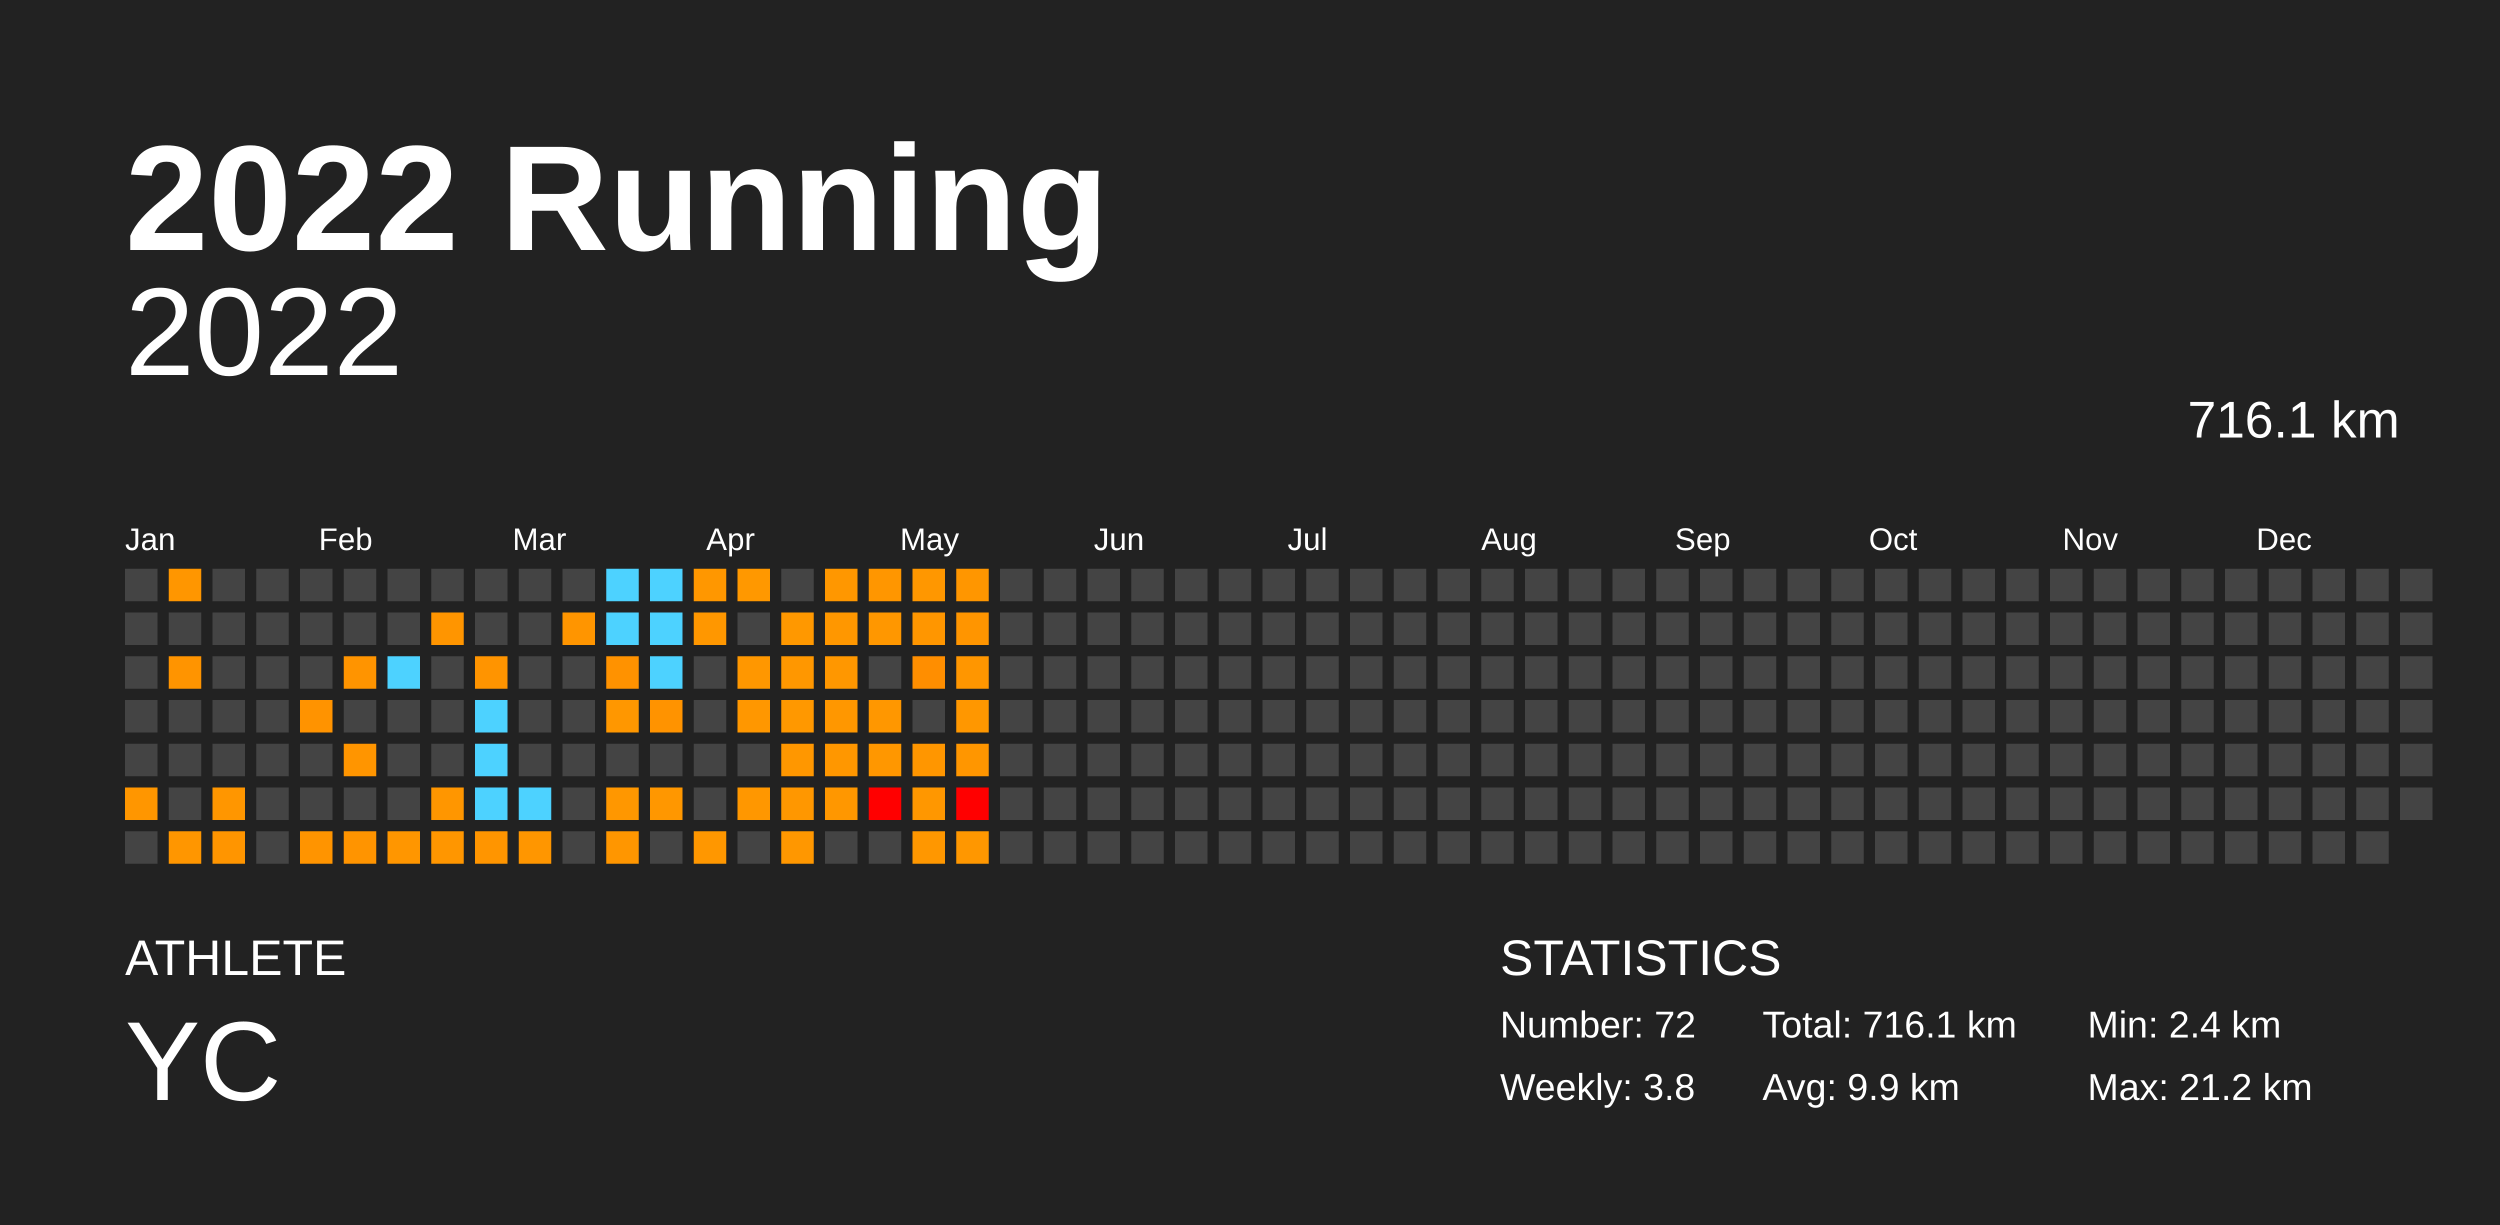
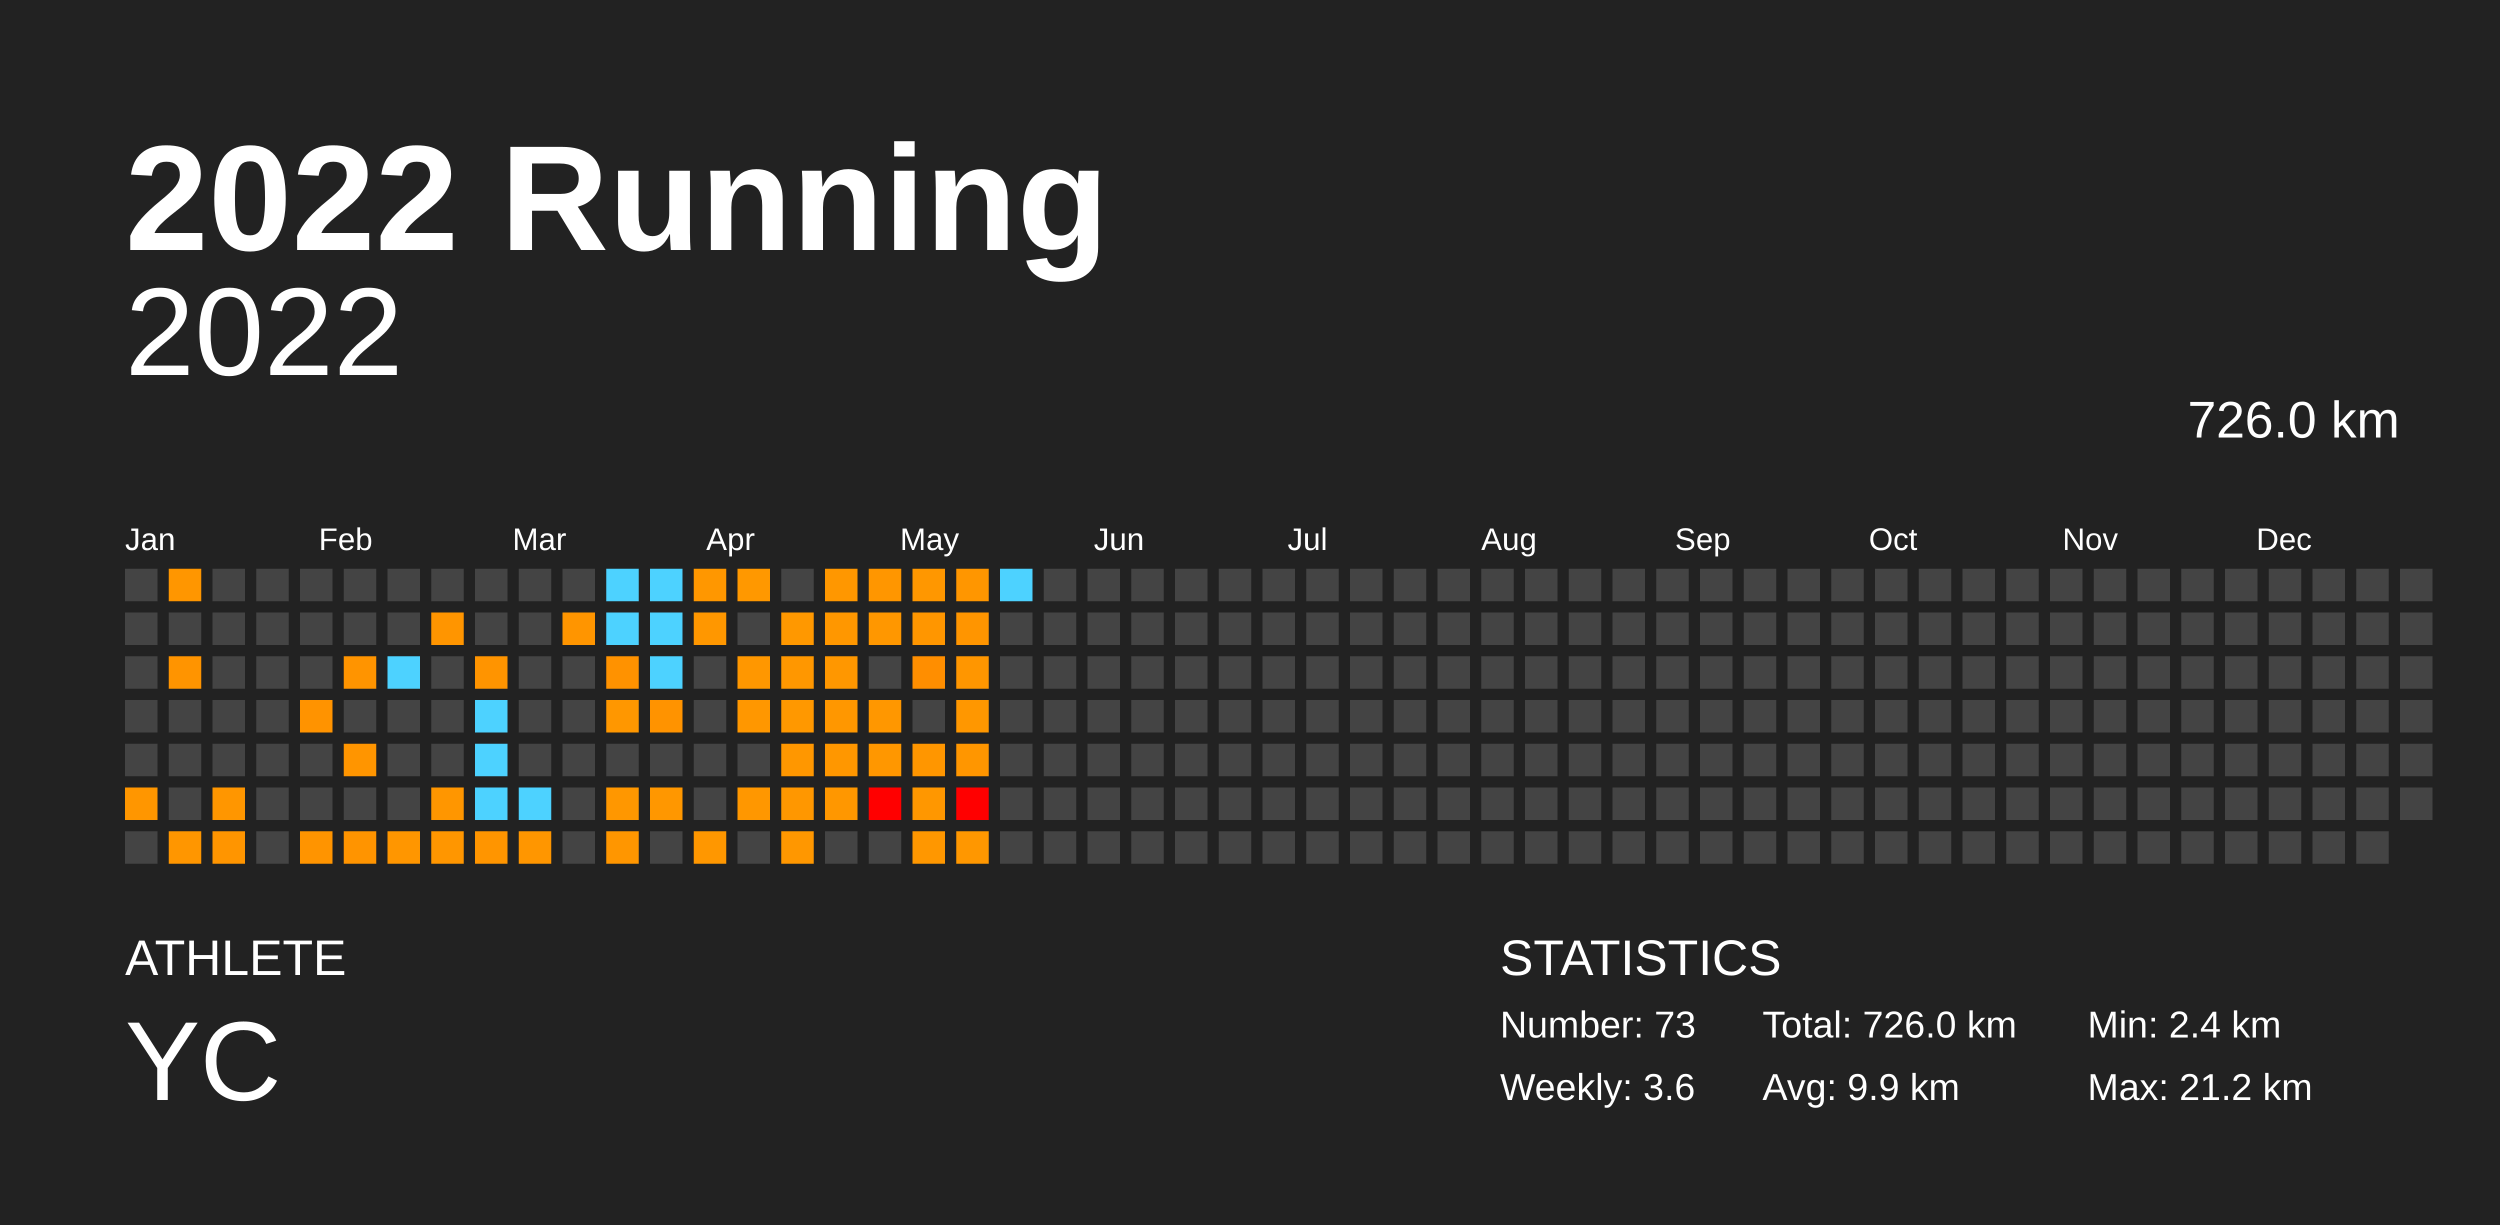
<svg xmlns="http://www.w3.org/2000/svg" baseProfile="full" height="98mm" version="1.1" viewBox="0,0,200,98" width="200mm">
  <defs />
  <rect fill="#222222" height="98" width="200" x="0" y="0" />
  <text fill="#FFFFFF" style="font-size:12px; font-family:Arial; font-weight:bold;" x="10" y="20">2022 Running</text>
  <text fill="#FFFFFF" style="font-size:4px; font-family:Arial" x="10" y="78">ATHLETE</text>
  <text fill="#FFFFFF" style="font-size:9px; font-family:Arial" x="10" y="88">YC</text>
  <text fill="#FFFFFF" style="font-size:4px; font-family:Arial" x="120" y="78">STATISTICS</text>
-   <text fill="#FFFFFF" style="font-size:3px; font-family:Arial" x="120" y="83">Number: 72</text>
-   <text fill="#FFFFFF" style="font-size:3px; font-family:Arial" x="120" y="88">Weekly: 3.8</text>
-   <text fill="#FFFFFF" style="font-size:3px; font-family:Arial" x="141" y="83">Total: 716.1 km</text>
+   <text fill="#FFFFFF" style="font-size:3px; font-family:Arial" x="120" y="83">Number: 73</text>
+   <text fill="#FFFFFF" style="font-size:3px; font-family:Arial" x="120" y="88">Weekly: 3.6</text>
+   <text fill="#FFFFFF" style="font-size:3px; font-family:Arial" x="141" y="83">Total: 726.0 km</text>
  <text fill="#FFFFFF" style="font-size:3px; font-family:Arial" x="141" y="88">Avg: 9.9 km</text>
  <text fill="#FFFFFF" style="font-size:3px; font-family:Arial" x="167" y="83">Min: 2.4 km</text>
  <text fill="#FFFFFF" style="font-size:3px; font-family:Arial" x="167" y="88">Max: 21.2 km</text>
  <text alignment-baseline="hanging" fill="#FFFFFF" style="font-size:10.0px; font-family:Arial;" x="10" y="30">2022</text>
-   <text alignment-baseline="hanging" fill="#FFFFFF" style="font-size:4.125px; font-family:Arial;" x="175" y="35">716.1 km</text>
+   <text alignment-baseline="hanging" fill="#FFFFFF" style="font-size:4.125px; font-family:Arial;" x="175" y="35">726.0 km</text>
  <text fill="#FFFFFF" style="font-size:2.5px; font-family:Arial" x="10.0" y="44">Jan</text>
  <text fill="#FFFFFF" style="font-size:2.5px; font-family:Arial" x="25.5" y="44">Feb</text>
  <text fill="#FFFFFF" style="font-size:2.5px; font-family:Arial" x="41.0" y="44">Mar</text>
  <text fill="#FFFFFF" style="font-size:2.5px; font-family:Arial" x="56.5" y="44">Apr</text>
  <text fill="#FFFFFF" style="font-size:2.5px; font-family:Arial" x="72.0" y="44">May</text>
  <text fill="#FFFFFF" style="font-size:2.5px; font-family:Arial" x="87.5" y="44">Jun</text>
  <text fill="#FFFFFF" style="font-size:2.5px; font-family:Arial" x="103.0" y="44">Jul</text>
  <text fill="#FFFFFF" style="font-size:2.5px; font-family:Arial" x="118.5" y="44">Aug</text>
  <text fill="#FFFFFF" style="font-size:2.5px; font-family:Arial" x="134.0" y="44">Sep</text>
  <text fill="#FFFFFF" style="font-size:2.5px; font-family:Arial" x="149.5" y="44">Oct</text>
  <text fill="#FFFFFF" style="font-size:2.5px; font-family:Arial" x="165.0" y="44">Nov</text>
  <text fill="#FFFFFF" style="font-size:2.5px; font-family:Arial" x="180.5" y="44">Dec</text>
  <rect fill="#444444" height="2.6" width="2.6" x="10.0" y="45.5" />
  <rect fill="#444444" height="2.6" width="2.6" x="10.0" y="49.0" />
  <rect fill="#444444" height="2.6" width="2.6" x="10.0" y="52.5" />
  <rect fill="#444444" height="2.6" width="2.6" x="10.0" y="56.0" />
  <rect fill="#444444" height="2.6" width="2.6" x="10.0" y="59.5" />
  <rect fill="#ff9600" height="2.6" width="2.6" x="10.0" y="63.0" />
  <rect fill="#444444" height="2.6" width="2.6" x="10.0" y="66.5" />
  <rect fill="#ff9600" height="2.6" width="2.6" x="13.5" y="45.5" />
  <rect fill="#444444" height="2.6" width="2.6" x="13.5" y="49.0" />
  <rect fill="#ff9400" height="2.6" width="2.6" x="13.5" y="52.5" />
  <rect fill="#444444" height="2.6" width="2.6" x="13.5" y="56.0" />
  <rect fill="#444444" height="2.6" width="2.6" x="13.5" y="59.5" />
  <rect fill="#444444" height="2.6" width="2.6" x="13.5" y="63.0" />
  <rect fill="#ff9600" height="2.6" width="2.6" x="13.5" y="66.5" />
  <rect fill="#444444" height="2.6" width="2.6" x="17.0" y="45.5" />
  <rect fill="#444444" height="2.6" width="2.6" x="17.0" y="49.0" />
  <rect fill="#444444" height="2.6" width="2.6" x="17.0" y="52.5" />
  <rect fill="#444444" height="2.6" width="2.6" x="17.0" y="56.0" />
  <rect fill="#444444" height="2.6" width="2.6" x="17.0" y="59.5" />
  <rect fill="#ff9600" height="2.6" width="2.6" x="17.0" y="63.0" />
  <rect fill="#ff9500" height="2.6" width="2.6" x="17.0" y="66.5" />
  <rect fill="#444444" height="2.6" width="2.6" x="20.5" y="45.5" />
  <rect fill="#444444" height="2.6" width="2.6" x="20.5" y="49.0" />
  <rect fill="#444444" height="2.6" width="2.6" x="20.5" y="52.5" />
  <rect fill="#444444" height="2.6" width="2.6" x="20.5" y="56.0" />
  <rect fill="#444444" height="2.6" width="2.6" x="20.5" y="59.5" />
  <rect fill="#444444" height="2.6" width="2.6" x="20.5" y="63.0" />
  <rect fill="#444444" height="2.6" width="2.6" x="20.5" y="66.5" />
  <rect fill="#444444" height="2.6" width="2.6" x="24.0" y="45.5" />
  <rect fill="#444444" height="2.6" width="2.6" x="24.0" y="49.0" />
  <rect fill="#444444" height="2.6" width="2.6" x="24.0" y="52.5" />
  <rect fill="#ff9300" height="2.6" width="2.6" x="24.0" y="56.0" />
  <rect fill="#444444" height="2.6" width="2.6" x="24.0" y="59.5" />
  <rect fill="#444444" height="2.6" width="2.6" x="24.0" y="63.0" />
  <rect fill="#ff9400" height="2.6" width="2.6" x="24.0" y="66.5" />
  <rect fill="#444444" height="2.6" width="2.6" x="27.5" y="45.5" />
  <rect fill="#444444" height="2.6" width="2.6" x="27.5" y="49.0" />
  <rect fill="#ff9400" height="2.6" width="2.6" x="27.5" y="52.5" />
  <rect fill="#444444" height="2.6" width="2.6" x="27.5" y="56.0" />
  <rect fill="#ff9500" height="2.6" width="2.6" x="27.5" y="59.5" />
  <rect fill="#444444" height="2.6" width="2.6" x="27.5" y="63.0" />
  <rect fill="#ff9400" height="2.6" width="2.6" x="27.5" y="66.5" />
  <rect fill="#444444" height="2.6" width="2.6" x="31.0" y="45.5" />
  <rect fill="#444444" height="2.6" width="2.6" x="31.0" y="49.0" />
  <rect fill="#4dd2ff" height="2.6" width="2.6" x="31.0" y="52.5" />
  <rect fill="#444444" height="2.6" width="2.6" x="31.0" y="56.0" />
  <rect fill="#444444" height="2.6" width="2.6" x="31.0" y="59.5" />
  <rect fill="#444444" height="2.6" width="2.6" x="31.0" y="63.0" />
  <rect fill="#ff9600" height="2.6" width="2.6" x="31.0" y="66.5" />
  <rect fill="#444444" height="2.6" width="2.6" x="34.5" y="45.5" />
  <rect fill="#ff9500" height="2.6" width="2.6" x="34.5" y="49.0" />
  <rect fill="#444444" height="2.6" width="2.6" x="34.5" y="52.5" />
  <rect fill="#444444" height="2.6" width="2.6" x="34.5" y="56.0" />
  <rect fill="#444444" height="2.6" width="2.6" x="34.5" y="59.5" />
  <rect fill="#ff9600" height="2.6" width="2.6" x="34.5" y="63.0" />
  <rect fill="#ff9600" height="2.6" width="2.6" x="34.5" y="66.5" />
  <rect fill="#444444" height="2.6" width="2.6" x="38.0" y="45.5" />
  <rect fill="#444444" height="2.6" width="2.6" x="38.0" y="49.0" />
  <rect fill="#ff9400" height="2.6" width="2.6" x="38.0" y="52.5" />
  <rect fill="#4dd2ff" height="2.6" width="2.6" x="38.0" y="56.0" />
  <rect fill="#4dd2ff" height="2.6" width="2.6" x="38.0" y="59.5" />
  <rect fill="#4dd2ff" height="2.6" width="2.6" x="38.0" y="63.0" />
  <rect fill="#ff9500" height="2.6" width="2.6" x="38.0" y="66.5" />
  <rect fill="#444444" height="2.6" width="2.6" x="41.5" y="45.5" />
  <rect fill="#444444" height="2.6" width="2.6" x="41.5" y="49.0" />
  <rect fill="#444444" height="2.6" width="2.6" x="41.5" y="52.5" />
  <rect fill="#444444" height="2.6" width="2.6" x="41.5" y="56.0" />
  <rect fill="#444444" height="2.6" width="2.6" x="41.5" y="59.5" />
  <rect fill="#4dd2ff" height="2.6" width="2.6" x="41.5" y="63.0" />
  <rect fill="#ff9600" height="2.6" width="2.6" x="41.5" y="66.5" />
  <rect fill="#444444" height="2.6" width="2.6" x="45.0" y="45.5" />
  <rect fill="#ff9500" height="2.6" width="2.6" x="45.0" y="49.0" />
  <rect fill="#444444" height="2.6" width="2.6" x="45.0" y="52.5" />
  <rect fill="#444444" height="2.6" width="2.6" x="45.0" y="56.0" />
  <rect fill="#444444" height="2.6" width="2.6" x="45.0" y="59.5" />
  <rect fill="#444444" height="2.6" width="2.6" x="45.0" y="63.0" />
  <rect fill="#444444" height="2.6" width="2.6" x="45.0" y="66.5" />
  <rect fill="#4dd2ff" height="2.6" width="2.6" x="48.5" y="45.5" />
  <rect fill="#4dd2ff" height="2.6" width="2.6" x="48.5" y="49.0" />
  <rect fill="#ff9200" height="2.6" width="2.6" x="48.5" y="52.5" />
  <rect fill="#ff9700" height="2.6" width="2.6" x="48.5" y="56.0" />
  <rect fill="#444444" height="2.6" width="2.6" x="48.5" y="59.5" />
  <rect fill="#ff9700" height="2.6" width="2.6" x="48.5" y="63.0" />
  <rect fill="#ff9600" height="2.6" width="2.6" x="48.5" y="66.5" />
  <rect fill="#4dd2ff" height="2.6" width="2.6" x="52.0" y="45.5" />
  <rect fill="#4dd2ff" height="2.6" width="2.6" x="52.0" y="49.0" />
  <rect fill="#4dd2ff" height="2.6" width="2.6" x="52.0" y="52.5" />
  <rect fill="#ff9300" height="2.6" width="2.6" x="52.0" y="56.0" />
  <rect fill="#444444" height="2.6" width="2.6" x="52.0" y="59.5" />
  <rect fill="#ff9700" height="2.6" width="2.6" x="52.0" y="63.0" />
  <rect fill="#444444" height="2.6" width="2.6" x="52.0" y="66.5" />
  <rect fill="#ff9700" height="2.6" width="2.6" x="55.5" y="45.5" />
  <rect fill="#ff9700" height="2.6" width="2.6" x="55.5" y="49.0" />
  <rect fill="#444444" height="2.6" width="2.6" x="55.5" y="52.5" />
  <rect fill="#444444" height="2.6" width="2.6" x="55.5" y="56.0" />
  <rect fill="#444444" height="2.6" width="2.6" x="55.5" y="59.5" />
  <rect fill="#444444" height="2.6" width="2.6" x="55.5" y="63.0" />
  <rect fill="#ff9700" height="2.6" width="2.6" x="55.5" y="66.5" />
  <rect fill="#ff9800" height="2.6" width="2.6" x="59.0" y="45.5" />
  <rect fill="#444444" height="2.6" width="2.6" x="59.0" y="49.0" />
  <rect fill="#ff9700" height="2.6" width="2.6" x="59.0" y="52.5" />
  <rect fill="#ff9700" height="2.6" width="2.6" x="59.0" y="56.0" />
  <rect fill="#444444" height="2.6" width="2.6" x="59.0" y="59.5" />
  <rect fill="#ff9700" height="2.6" width="2.6" x="59.0" y="63.0" />
  <rect fill="#444444" height="2.6" width="2.6" x="59.0" y="66.5" />
  <rect fill="#444444" height="2.6" width="2.6" x="62.5" y="45.5" />
  <rect fill="#ff9800" height="2.6" width="2.6" x="62.5" y="49.0" />
  <rect fill="#ff9700" height="2.6" width="2.6" x="62.5" y="52.5" />
  <rect fill="#ff9800" height="2.6" width="2.6" x="62.5" y="56.0" />
  <rect fill="#ff9700" height="2.6" width="2.6" x="62.5" y="59.5" />
  <rect fill="#ff9700" height="2.6" width="2.6" x="62.5" y="63.0" />
  <rect fill="#ff9700" height="2.6" width="2.6" x="62.5" y="66.5" />
  <rect fill="#ff9700" height="2.6" width="2.6" x="66.0" y="45.5" />
  <rect fill="#ff9700" height="2.6" width="2.6" x="66.0" y="49.0" />
  <rect fill="#ff9700" height="2.6" width="2.6" x="66.0" y="52.5" />
  <rect fill="#ff9700" height="2.6" width="2.6" x="66.0" y="56.0" />
  <rect fill="#ff9700" height="2.6" width="2.6" x="66.0" y="59.5" />
  <rect fill="#ff9700" height="2.6" width="2.6" x="66.0" y="63.0" />
  <rect fill="#444444" height="2.6" width="2.6" x="66.0" y="66.5" />
  <rect fill="#ff9600" height="2.6" width="2.6" x="69.5" y="45.5" />
  <rect fill="#ff9700" height="2.6" width="2.6" x="69.5" y="49.0" />
  <rect fill="#444444" height="2.6" width="2.6" x="69.5" y="52.5" />
  <rect fill="#ff9700" height="2.6" width="2.6" x="69.5" y="56.0" />
  <rect fill="#ff9700" height="2.6" width="2.6" x="69.5" y="59.5" />
  <rect fill="red" height="2.6" width="2.6" x="69.5" y="63.0" />
  <rect fill="#444444" height="2.6" width="2.6" x="69.5" y="66.5" />
  <rect fill="#ff9700" height="2.6" width="2.6" x="73.0" y="45.5" />
  <rect fill="#ff9600" height="2.6" width="2.6" x="73.0" y="49.0" />
  <rect fill="#ff8e00" height="2.6" width="2.6" x="73.0" y="52.5" />
  <rect fill="#444444" height="2.6" width="2.6" x="73.0" y="56.0" />
  <rect fill="#ff9600" height="2.6" width="2.6" x="73.0" y="59.5" />
  <rect fill="#ff9700" height="2.6" width="2.6" x="73.0" y="63.0" />
  <rect fill="#ff9700" height="2.6" width="2.6" x="73.0" y="66.5" />
  <rect fill="#ff9600" height="2.6" width="2.6" x="76.5" y="45.5" />
  <rect fill="#ff9500" height="2.6" width="2.6" x="76.5" y="49.0" />
  <rect fill="#ff9600" height="2.6" width="2.6" x="76.5" y="52.5" />
  <rect fill="#ff9700" height="2.6" width="2.6" x="76.5" y="56.0" />
  <rect fill="#ff9600" height="2.6" width="2.6" x="76.5" y="59.5" />
  <rect fill="red" height="2.6" width="2.6" x="76.5" y="63.0" />
  <rect fill="#ff9700" height="2.6" width="2.6" x="76.5" y="66.5" />
-   <rect fill="#444444" height="2.6" width="2.6" x="80.0" y="45.5" />
+   <rect fill="#4dd2ff" height="2.6" width="2.6" x="80.0" y="45.5" />
  <rect fill="#444444" height="2.6" width="2.6" x="80.0" y="49.0" />
  <rect fill="#444444" height="2.6" width="2.6" x="80.0" y="52.5" />
  <rect fill="#444444" height="2.6" width="2.6" x="80.0" y="56.0" />
  <rect fill="#444444" height="2.6" width="2.6" x="80.0" y="59.5" />
  <rect fill="#444444" height="2.6" width="2.6" x="80.0" y="63.0" />
  <rect fill="#444444" height="2.6" width="2.6" x="80.0" y="66.5" />
  <rect fill="#444444" height="2.6" width="2.6" x="83.5" y="45.5" />
  <rect fill="#444444" height="2.6" width="2.6" x="83.5" y="49.0" />
  <rect fill="#444444" height="2.6" width="2.6" x="83.5" y="52.5" />
  <rect fill="#444444" height="2.6" width="2.6" x="83.5" y="56.0" />
  <rect fill="#444444" height="2.6" width="2.6" x="83.5" y="59.5" />
  <rect fill="#444444" height="2.6" width="2.6" x="83.5" y="63.0" />
  <rect fill="#444444" height="2.6" width="2.6" x="83.5" y="66.5" />
  <rect fill="#444444" height="2.6" width="2.6" x="87.0" y="45.5" />
  <rect fill="#444444" height="2.6" width="2.6" x="87.0" y="49.0" />
  <rect fill="#444444" height="2.6" width="2.6" x="87.0" y="52.5" />
  <rect fill="#444444" height="2.6" width="2.6" x="87.0" y="56.0" />
  <rect fill="#444444" height="2.6" width="2.6" x="87.0" y="59.5" />
  <rect fill="#444444" height="2.6" width="2.6" x="87.0" y="63.0" />
  <rect fill="#444444" height="2.6" width="2.6" x="87.0" y="66.5" />
  <rect fill="#444444" height="2.6" width="2.6" x="90.5" y="45.5" />
  <rect fill="#444444" height="2.6" width="2.6" x="90.5" y="49.0" />
  <rect fill="#444444" height="2.6" width="2.6" x="90.5" y="52.5" />
  <rect fill="#444444" height="2.6" width="2.6" x="90.5" y="56.0" />
  <rect fill="#444444" height="2.6" width="2.6" x="90.5" y="59.5" />
  <rect fill="#444444" height="2.6" width="2.6" x="90.5" y="63.0" />
  <rect fill="#444444" height="2.6" width="2.6" x="90.5" y="66.5" />
  <rect fill="#444444" height="2.6" width="2.6" x="94.0" y="45.5" />
  <rect fill="#444444" height="2.6" width="2.6" x="94.0" y="49.0" />
  <rect fill="#444444" height="2.6" width="2.6" x="94.0" y="52.5" />
  <rect fill="#444444" height="2.6" width="2.6" x="94.0" y="56.0" />
  <rect fill="#444444" height="2.6" width="2.6" x="94.0" y="59.5" />
  <rect fill="#444444" height="2.6" width="2.6" x="94.0" y="63.0" />
  <rect fill="#444444" height="2.6" width="2.6" x="94.0" y="66.5" />
  <rect fill="#444444" height="2.6" width="2.6" x="97.5" y="45.5" />
  <rect fill="#444444" height="2.6" width="2.6" x="97.5" y="49.0" />
  <rect fill="#444444" height="2.6" width="2.6" x="97.5" y="52.5" />
  <rect fill="#444444" height="2.6" width="2.6" x="97.5" y="56.0" />
  <rect fill="#444444" height="2.6" width="2.6" x="97.5" y="59.5" />
  <rect fill="#444444" height="2.6" width="2.6" x="97.5" y="63.0" />
  <rect fill="#444444" height="2.6" width="2.6" x="97.5" y="66.5" />
  <rect fill="#444444" height="2.6" width="2.6" x="101.0" y="45.5" />
  <rect fill="#444444" height="2.6" width="2.6" x="101.0" y="49.0" />
  <rect fill="#444444" height="2.6" width="2.6" x="101.0" y="52.5" />
  <rect fill="#444444" height="2.6" width="2.6" x="101.0" y="56.0" />
  <rect fill="#444444" height="2.6" width="2.6" x="101.0" y="59.5" />
  <rect fill="#444444" height="2.6" width="2.6" x="101.0" y="63.0" />
  <rect fill="#444444" height="2.6" width="2.6" x="101.0" y="66.5" />
  <rect fill="#444444" height="2.6" width="2.6" x="104.5" y="45.5" />
  <rect fill="#444444" height="2.6" width="2.6" x="104.5" y="49.0" />
  <rect fill="#444444" height="2.6" width="2.6" x="104.5" y="52.5" />
  <rect fill="#444444" height="2.6" width="2.6" x="104.5" y="56.0" />
  <rect fill="#444444" height="2.6" width="2.6" x="104.5" y="59.5" />
  <rect fill="#444444" height="2.6" width="2.6" x="104.5" y="63.0" />
  <rect fill="#444444" height="2.6" width="2.6" x="104.5" y="66.5" />
  <rect fill="#444444" height="2.6" width="2.6" x="108.0" y="45.5" />
  <rect fill="#444444" height="2.6" width="2.6" x="108.0" y="49.0" />
  <rect fill="#444444" height="2.6" width="2.6" x="108.0" y="52.5" />
  <rect fill="#444444" height="2.6" width="2.6" x="108.0" y="56.0" />
  <rect fill="#444444" height="2.6" width="2.6" x="108.0" y="59.5" />
  <rect fill="#444444" height="2.6" width="2.6" x="108.0" y="63.0" />
  <rect fill="#444444" height="2.6" width="2.6" x="108.0" y="66.5" />
  <rect fill="#444444" height="2.6" width="2.6" x="111.5" y="45.5" />
  <rect fill="#444444" height="2.6" width="2.6" x="111.5" y="49.0" />
  <rect fill="#444444" height="2.6" width="2.6" x="111.5" y="52.5" />
  <rect fill="#444444" height="2.6" width="2.6" x="111.5" y="56.0" />
  <rect fill="#444444" height="2.6" width="2.6" x="111.5" y="59.5" />
  <rect fill="#444444" height="2.6" width="2.6" x="111.5" y="63.0" />
  <rect fill="#444444" height="2.6" width="2.6" x="111.5" y="66.5" />
  <rect fill="#444444" height="2.6" width="2.6" x="115.0" y="45.5" />
  <rect fill="#444444" height="2.6" width="2.6" x="115.0" y="49.0" />
  <rect fill="#444444" height="2.6" width="2.6" x="115.0" y="52.5" />
  <rect fill="#444444" height="2.6" width="2.6" x="115.0" y="56.0" />
  <rect fill="#444444" height="2.6" width="2.6" x="115.0" y="59.5" />
  <rect fill="#444444" height="2.6" width="2.6" x="115.0" y="63.0" />
  <rect fill="#444444" height="2.6" width="2.6" x="115.0" y="66.5" />
  <rect fill="#444444" height="2.6" width="2.6" x="118.5" y="45.5" />
  <rect fill="#444444" height="2.6" width="2.6" x="118.5" y="49.0" />
  <rect fill="#444444" height="2.6" width="2.6" x="118.5" y="52.5" />
  <rect fill="#444444" height="2.6" width="2.6" x="118.5" y="56.0" />
  <rect fill="#444444" height="2.6" width="2.6" x="118.5" y="59.5" />
  <rect fill="#444444" height="2.6" width="2.6" x="118.5" y="63.0" />
  <rect fill="#444444" height="2.6" width="2.6" x="118.5" y="66.5" />
  <rect fill="#444444" height="2.6" width="2.6" x="122.0" y="45.5" />
  <rect fill="#444444" height="2.6" width="2.6" x="122.0" y="49.0" />
  <rect fill="#444444" height="2.6" width="2.6" x="122.0" y="52.5" />
  <rect fill="#444444" height="2.6" width="2.6" x="122.0" y="56.0" />
  <rect fill="#444444" height="2.6" width="2.6" x="122.0" y="59.5" />
  <rect fill="#444444" height="2.6" width="2.6" x="122.0" y="63.0" />
  <rect fill="#444444" height="2.6" width="2.6" x="122.0" y="66.5" />
  <rect fill="#444444" height="2.6" width="2.6" x="125.5" y="45.5" />
  <rect fill="#444444" height="2.6" width="2.6" x="125.5" y="49.0" />
  <rect fill="#444444" height="2.6" width="2.6" x="125.5" y="52.5" />
  <rect fill="#444444" height="2.6" width="2.6" x="125.5" y="56.0" />
  <rect fill="#444444" height="2.6" width="2.6" x="125.5" y="59.5" />
  <rect fill="#444444" height="2.6" width="2.6" x="125.5" y="63.0" />
  <rect fill="#444444" height="2.6" width="2.6" x="125.5" y="66.5" />
  <rect fill="#444444" height="2.6" width="2.6" x="129.0" y="45.5" />
  <rect fill="#444444" height="2.6" width="2.6" x="129.0" y="49.0" />
  <rect fill="#444444" height="2.6" width="2.6" x="129.0" y="52.5" />
  <rect fill="#444444" height="2.6" width="2.6" x="129.0" y="56.0" />
  <rect fill="#444444" height="2.6" width="2.6" x="129.0" y="59.5" />
  <rect fill="#444444" height="2.6" width="2.6" x="129.0" y="63.0" />
  <rect fill="#444444" height="2.6" width="2.6" x="129.0" y="66.5" />
  <rect fill="#444444" height="2.6" width="2.6" x="132.5" y="45.5" />
  <rect fill="#444444" height="2.6" width="2.6" x="132.5" y="49.0" />
  <rect fill="#444444" height="2.6" width="2.6" x="132.5" y="52.5" />
  <rect fill="#444444" height="2.6" width="2.6" x="132.5" y="56.0" />
  <rect fill="#444444" height="2.6" width="2.6" x="132.5" y="59.5" />
  <rect fill="#444444" height="2.6" width="2.6" x="132.5" y="63.0" />
  <rect fill="#444444" height="2.6" width="2.6" x="132.5" y="66.5" />
  <rect fill="#444444" height="2.6" width="2.6" x="136.0" y="45.5" />
  <rect fill="#444444" height="2.6" width="2.6" x="136.0" y="49.0" />
  <rect fill="#444444" height="2.6" width="2.6" x="136.0" y="52.5" />
  <rect fill="#444444" height="2.6" width="2.6" x="136.0" y="56.0" />
  <rect fill="#444444" height="2.6" width="2.6" x="136.0" y="59.5" />
  <rect fill="#444444" height="2.6" width="2.6" x="136.0" y="63.0" />
  <rect fill="#444444" height="2.6" width="2.6" x="136.0" y="66.5" />
  <rect fill="#444444" height="2.6" width="2.6" x="139.5" y="45.5" />
  <rect fill="#444444" height="2.6" width="2.6" x="139.5" y="49.0" />
  <rect fill="#444444" height="2.6" width="2.6" x="139.5" y="52.5" />
  <rect fill="#444444" height="2.6" width="2.6" x="139.5" y="56.0" />
  <rect fill="#444444" height="2.6" width="2.6" x="139.5" y="59.5" />
  <rect fill="#444444" height="2.6" width="2.6" x="139.5" y="63.0" />
  <rect fill="#444444" height="2.6" width="2.6" x="139.5" y="66.5" />
  <rect fill="#444444" height="2.6" width="2.6" x="143.0" y="45.5" />
  <rect fill="#444444" height="2.6" width="2.6" x="143.0" y="49.0" />
  <rect fill="#444444" height="2.6" width="2.6" x="143.0" y="52.5" />
  <rect fill="#444444" height="2.6" width="2.6" x="143.0" y="56.0" />
  <rect fill="#444444" height="2.6" width="2.6" x="143.0" y="59.5" />
  <rect fill="#444444" height="2.6" width="2.6" x="143.0" y="63.0" />
  <rect fill="#444444" height="2.6" width="2.6" x="143.0" y="66.5" />
  <rect fill="#444444" height="2.6" width="2.6" x="146.5" y="45.5" />
  <rect fill="#444444" height="2.6" width="2.6" x="146.5" y="49.0" />
  <rect fill="#444444" height="2.6" width="2.6" x="146.5" y="52.5" />
  <rect fill="#444444" height="2.6" width="2.6" x="146.5" y="56.0" />
  <rect fill="#444444" height="2.6" width="2.6" x="146.5" y="59.5" />
  <rect fill="#444444" height="2.6" width="2.6" x="146.5" y="63.0" />
  <rect fill="#444444" height="2.6" width="2.6" x="146.5" y="66.5" />
  <rect fill="#444444" height="2.6" width="2.6" x="150.0" y="45.5" />
  <rect fill="#444444" height="2.6" width="2.6" x="150.0" y="49.0" />
  <rect fill="#444444" height="2.6" width="2.6" x="150.0" y="52.5" />
  <rect fill="#444444" height="2.6" width="2.6" x="150.0" y="56.0" />
  <rect fill="#444444" height="2.6" width="2.6" x="150.0" y="59.5" />
  <rect fill="#444444" height="2.6" width="2.6" x="150.0" y="63.0" />
  <rect fill="#444444" height="2.6" width="2.6" x="150.0" y="66.5" />
  <rect fill="#444444" height="2.6" width="2.6" x="153.5" y="45.5" />
  <rect fill="#444444" height="2.6" width="2.6" x="153.5" y="49.0" />
  <rect fill="#444444" height="2.6" width="2.6" x="153.5" y="52.5" />
  <rect fill="#444444" height="2.6" width="2.6" x="153.5" y="56.0" />
  <rect fill="#444444" height="2.6" width="2.6" x="153.5" y="59.5" />
  <rect fill="#444444" height="2.6" width="2.6" x="153.5" y="63.0" />
  <rect fill="#444444" height="2.6" width="2.6" x="153.5" y="66.5" />
  <rect fill="#444444" height="2.6" width="2.6" x="157.0" y="45.5" />
  <rect fill="#444444" height="2.6" width="2.6" x="157.0" y="49.0" />
  <rect fill="#444444" height="2.6" width="2.6" x="157.0" y="52.5" />
  <rect fill="#444444" height="2.6" width="2.6" x="157.0" y="56.0" />
  <rect fill="#444444" height="2.6" width="2.6" x="157.0" y="59.5" />
  <rect fill="#444444" height="2.6" width="2.6" x="157.0" y="63.0" />
  <rect fill="#444444" height="2.6" width="2.6" x="157.0" y="66.5" />
  <rect fill="#444444" height="2.6" width="2.6" x="160.5" y="45.5" />
  <rect fill="#444444" height="2.6" width="2.6" x="160.5" y="49.0" />
  <rect fill="#444444" height="2.6" width="2.6" x="160.5" y="52.5" />
  <rect fill="#444444" height="2.6" width="2.6" x="160.5" y="56.0" />
  <rect fill="#444444" height="2.6" width="2.6" x="160.5" y="59.5" />
  <rect fill="#444444" height="2.6" width="2.6" x="160.5" y="63.0" />
  <rect fill="#444444" height="2.6" width="2.6" x="160.5" y="66.5" />
  <rect fill="#444444" height="2.6" width="2.6" x="164.0" y="45.5" />
  <rect fill="#444444" height="2.6" width="2.6" x="164.0" y="49.0" />
  <rect fill="#444444" height="2.6" width="2.6" x="164.0" y="52.5" />
  <rect fill="#444444" height="2.6" width="2.6" x="164.0" y="56.0" />
  <rect fill="#444444" height="2.6" width="2.6" x="164.0" y="59.5" />
  <rect fill="#444444" height="2.6" width="2.6" x="164.0" y="63.0" />
  <rect fill="#444444" height="2.6" width="2.6" x="164.0" y="66.5" />
  <rect fill="#444444" height="2.6" width="2.6" x="167.5" y="45.5" />
  <rect fill="#444444" height="2.6" width="2.6" x="167.5" y="49.0" />
  <rect fill="#444444" height="2.6" width="2.6" x="167.5" y="52.5" />
  <rect fill="#444444" height="2.6" width="2.6" x="167.5" y="56.0" />
  <rect fill="#444444" height="2.6" width="2.6" x="167.5" y="59.5" />
  <rect fill="#444444" height="2.6" width="2.6" x="167.5" y="63.0" />
  <rect fill="#444444" height="2.6" width="2.6" x="167.5" y="66.5" />
  <rect fill="#444444" height="2.6" width="2.6" x="171.0" y="45.5" />
  <rect fill="#444444" height="2.6" width="2.6" x="171.0" y="49.0" />
  <rect fill="#444444" height="2.6" width="2.6" x="171.0" y="52.5" />
  <rect fill="#444444" height="2.6" width="2.6" x="171.0" y="56.0" />
  <rect fill="#444444" height="2.6" width="2.6" x="171.0" y="59.5" />
  <rect fill="#444444" height="2.6" width="2.6" x="171.0" y="63.0" />
  <rect fill="#444444" height="2.6" width="2.6" x="171.0" y="66.5" />
  <rect fill="#444444" height="2.6" width="2.6" x="174.5" y="45.5" />
  <rect fill="#444444" height="2.6" width="2.6" x="174.5" y="49.0" />
  <rect fill="#444444" height="2.6" width="2.6" x="174.5" y="52.5" />
  <rect fill="#444444" height="2.6" width="2.6" x="174.5" y="56.0" />
  <rect fill="#444444" height="2.6" width="2.6" x="174.5" y="59.5" />
  <rect fill="#444444" height="2.6" width="2.6" x="174.5" y="63.0" />
  <rect fill="#444444" height="2.6" width="2.6" x="174.5" y="66.5" />
  <rect fill="#444444" height="2.6" width="2.6" x="178.0" y="45.5" />
  <rect fill="#444444" height="2.6" width="2.6" x="178.0" y="49.0" />
  <rect fill="#444444" height="2.6" width="2.6" x="178.0" y="52.5" />
  <rect fill="#444444" height="2.6" width="2.6" x="178.0" y="56.0" />
  <rect fill="#444444" height="2.6" width="2.6" x="178.0" y="59.5" />
  <rect fill="#444444" height="2.6" width="2.6" x="178.0" y="63.0" />
  <rect fill="#444444" height="2.6" width="2.6" x="178.0" y="66.5" />
  <rect fill="#444444" height="2.6" width="2.6" x="181.5" y="45.5" />
  <rect fill="#444444" height="2.6" width="2.6" x="181.5" y="49.0" />
  <rect fill="#444444" height="2.6" width="2.6" x="181.5" y="52.5" />
  <rect fill="#444444" height="2.6" width="2.6" x="181.5" y="56.0" />
  <rect fill="#444444" height="2.6" width="2.6" x="181.5" y="59.5" />
  <rect fill="#444444" height="2.6" width="2.6" x="181.5" y="63.0" />
  <rect fill="#444444" height="2.6" width="2.6" x="181.5" y="66.5" />
  <rect fill="#444444" height="2.6" width="2.6" x="185.0" y="45.5" />
  <rect fill="#444444" height="2.6" width="2.6" x="185.0" y="49.0" />
  <rect fill="#444444" height="2.6" width="2.6" x="185.0" y="52.5" />
  <rect fill="#444444" height="2.6" width="2.6" x="185.0" y="56.0" />
  <rect fill="#444444" height="2.6" width="2.6" x="185.0" y="59.5" />
  <rect fill="#444444" height="2.6" width="2.6" x="185.0" y="63.0" />
  <rect fill="#444444" height="2.6" width="2.6" x="185.0" y="66.5" />
  <rect fill="#444444" height="2.6" width="2.6" x="188.5" y="45.5" />
  <rect fill="#444444" height="2.6" width="2.6" x="188.5" y="49.0" />
  <rect fill="#444444" height="2.6" width="2.6" x="188.5" y="52.5" />
  <rect fill="#444444" height="2.6" width="2.6" x="188.5" y="56.0" />
  <rect fill="#444444" height="2.6" width="2.6" x="188.5" y="59.5" />
  <rect fill="#444444" height="2.6" width="2.6" x="188.5" y="63.0" />
  <rect fill="#444444" height="2.6" width="2.6" x="188.5" y="66.5" />
  <rect fill="#444444" height="2.6" width="2.6" x="192.0" y="45.5" />
  <rect fill="#444444" height="2.6" width="2.6" x="192.0" y="49.0" />
  <rect fill="#444444" height="2.6" width="2.6" x="192.0" y="52.5" />
  <rect fill="#444444" height="2.6" width="2.6" x="192.0" y="56.0" />
  <rect fill="#444444" height="2.6" width="2.6" x="192.0" y="59.5" />
  <rect fill="#444444" height="2.6" width="2.6" x="192.0" y="63.0" />
</svg>
